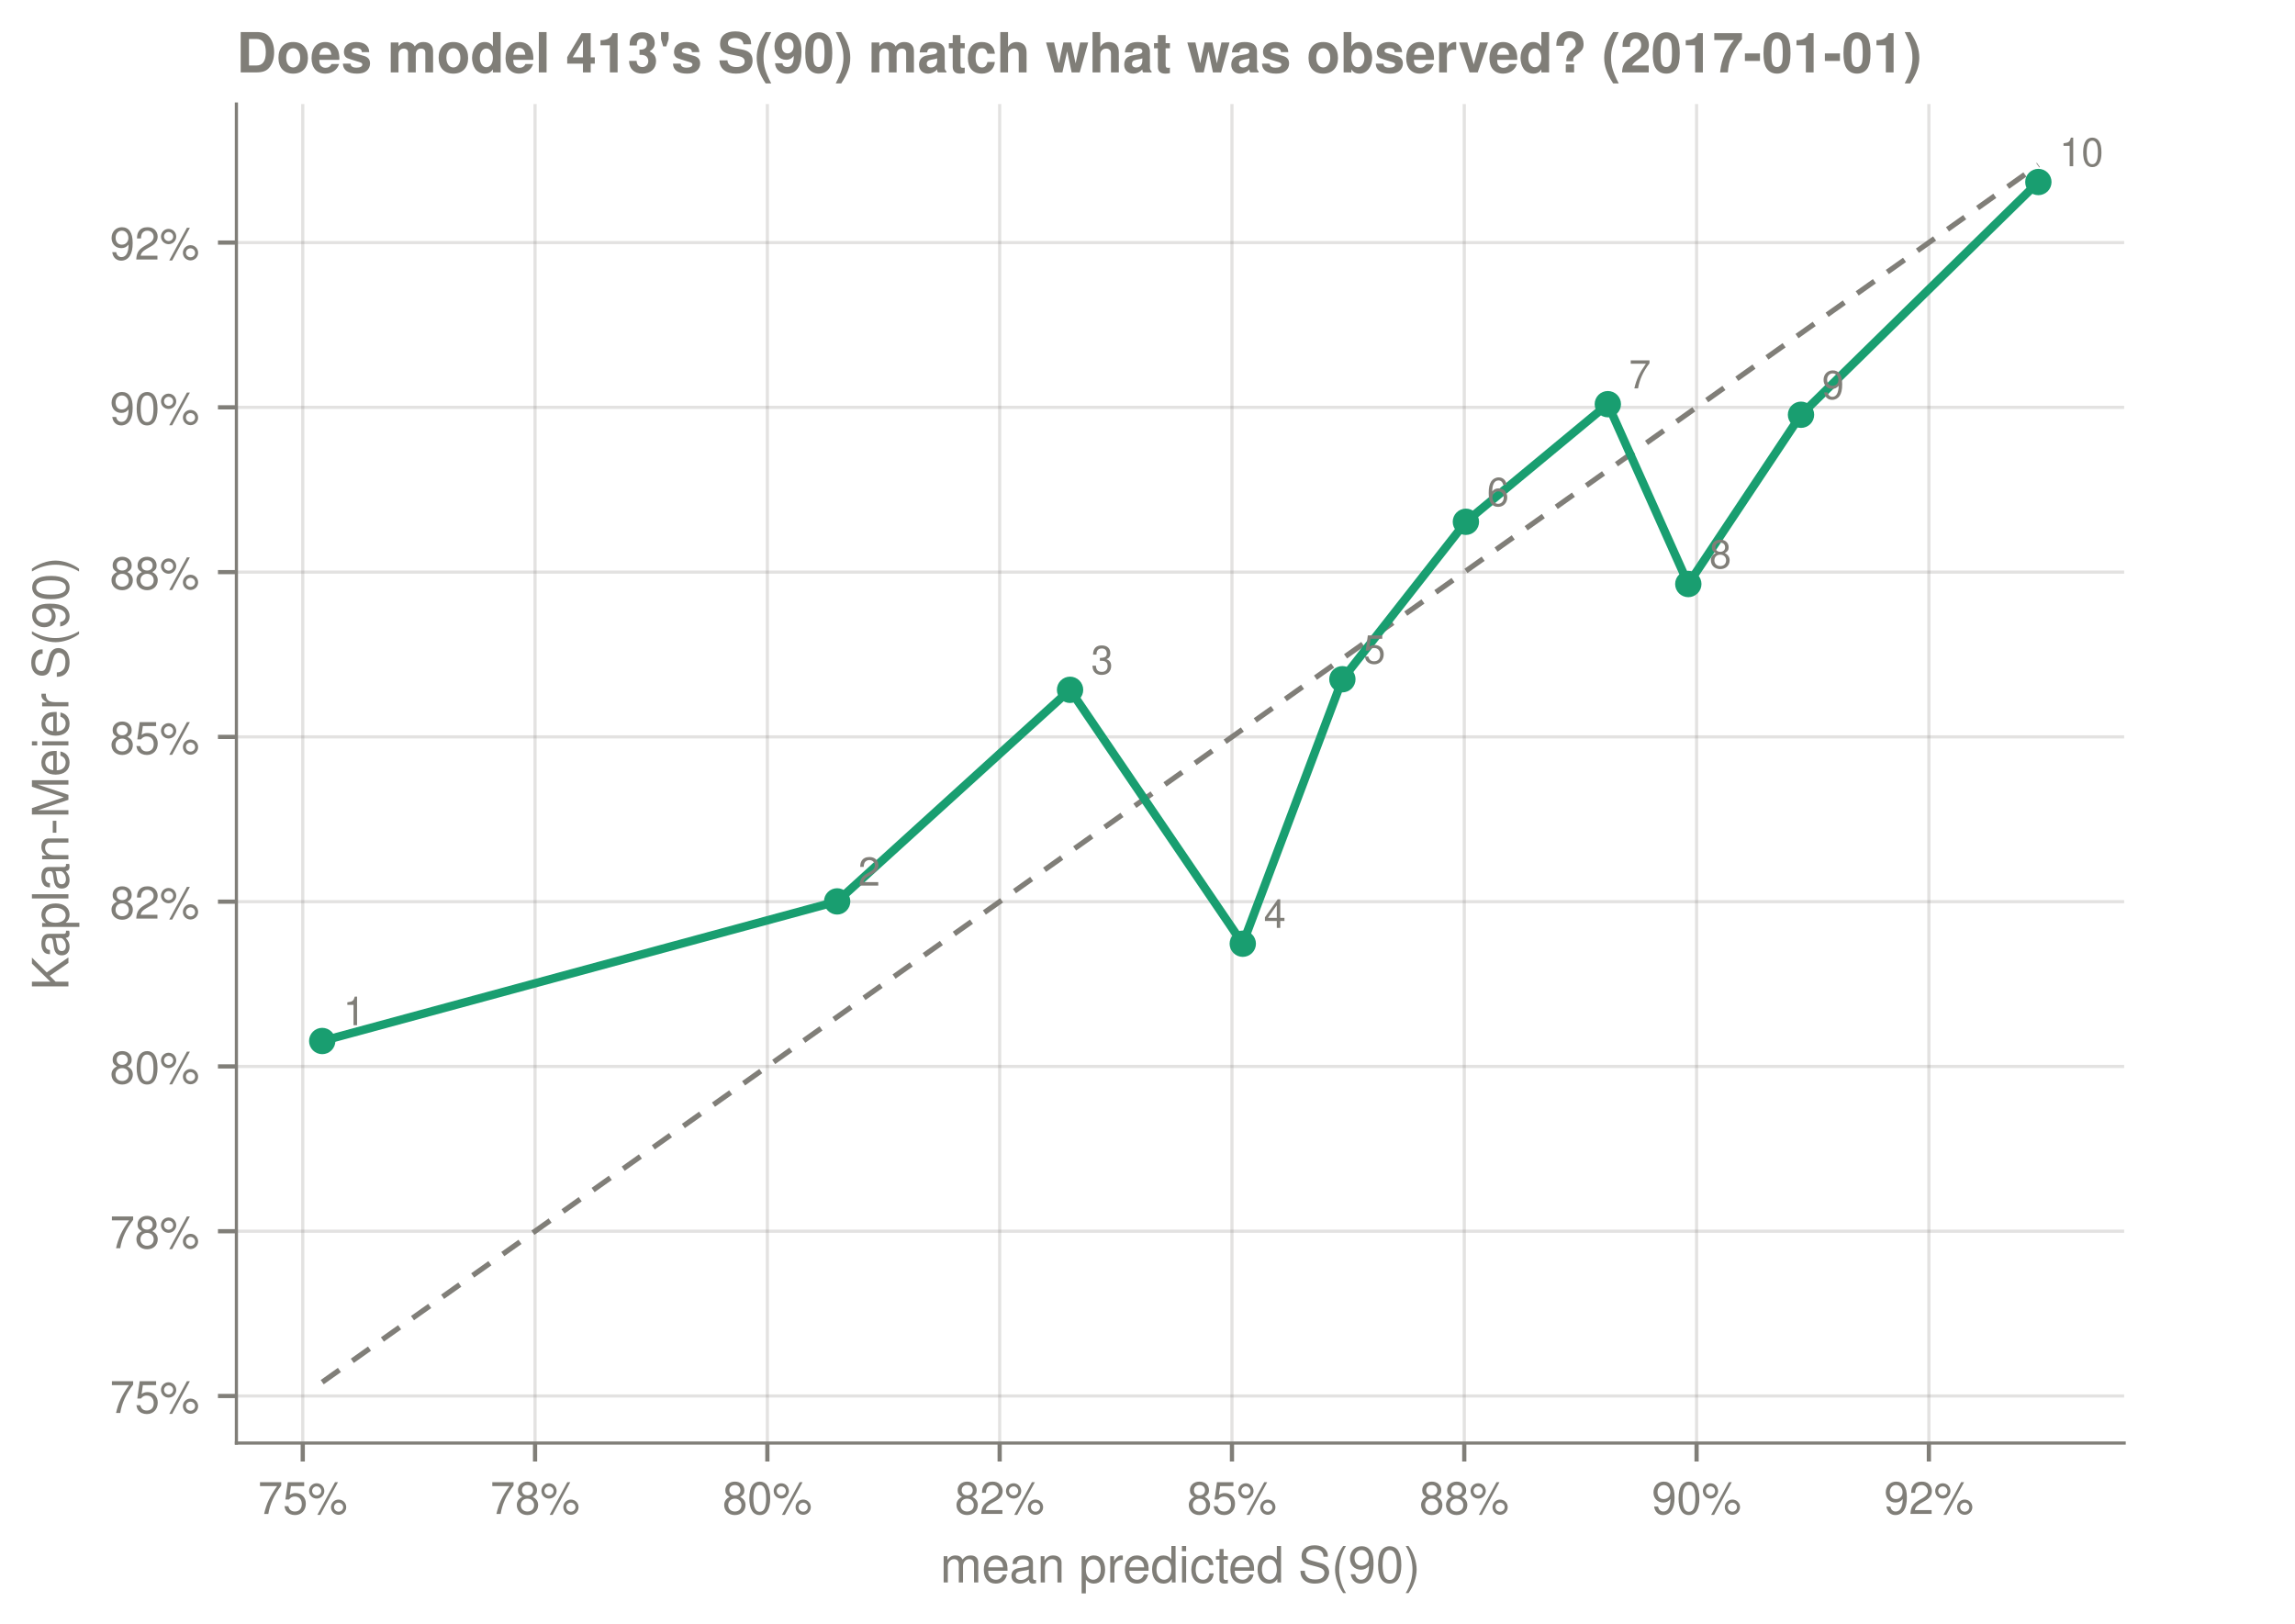
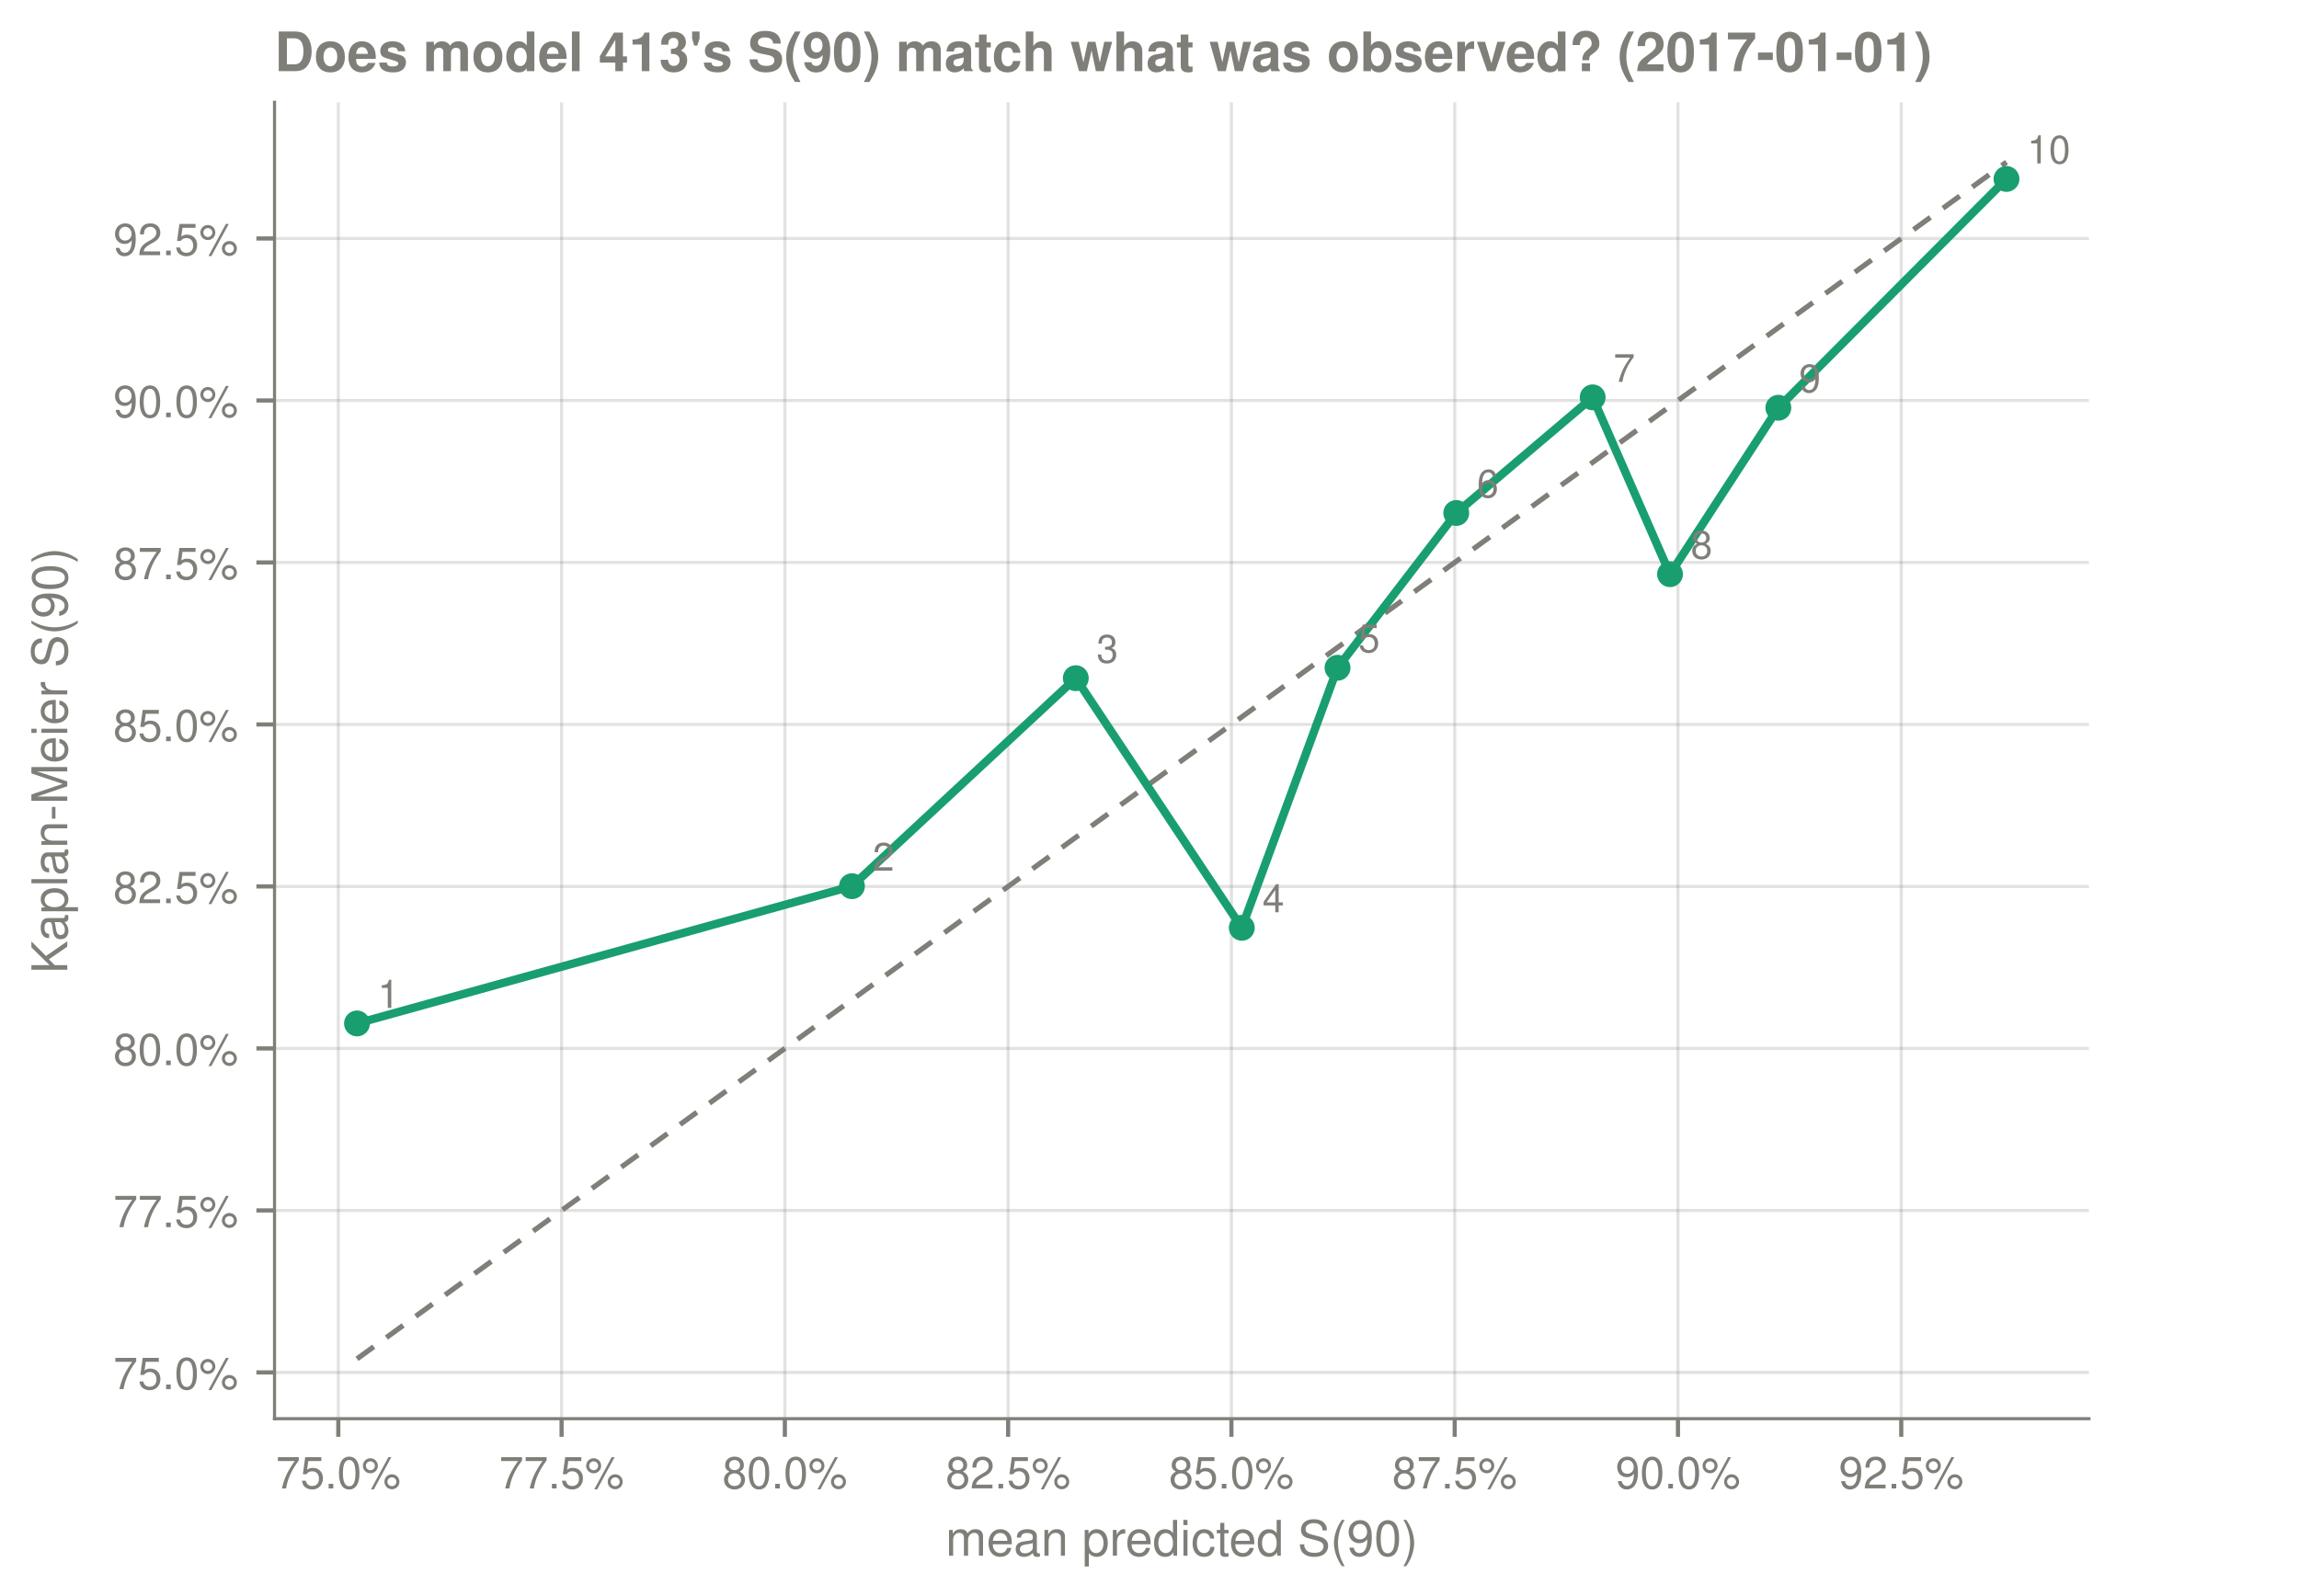
- <svg xmlns="http://www.w3.org/2000/svg" xmlns:xlink="http://www.w3.org/1999/xlink" width="435.366pt" height="307.92pt" viewBox="0 0 435.366 307.92" version="1.1">
+ <svg xmlns="http://www.w3.org/2000/svg" xmlns:xlink="http://www.w3.org/1999/xlink" width="443.476pt" height="307.92pt" viewBox="0 0 443.476 307.92" version="1.1">
  <defs>
    <style type="text/css">*{stroke-linejoin: round; stroke-linecap: butt}</style>
  </defs>
  <g id="figure_1">
    <g id="patch_1">
-       <path d="M 0 307.92  L 435.366 307.92  L 435.366 0  L 0 0  L 0 307.92  z " style="fill: none" />
+       <path d="M 0 307.92  L 443.476 307.92  L 443.476 0  L 0 0  L 0 307.92  z " style="fill: none" />
    </g>
    <g id="axes_1">
      <g id="patch_2">
-         <path d="M 44.847 273.739  L 402.96 273.739  L 402.96 19.738  L 44.847 19.738  L 44.847 273.739  z " style="fill: none" />
+         <path d="M 52.956 273.739  L 402.96 273.739  L 402.96 19.738  L 52.956 19.738  L 52.956 273.739  z " style="fill: none" />
      </g>
      <g id="matplotlib.axis_1">
        <g id="xtick_1">
          <g id="line2d_1">
-             <path d="M 57.433 273.739  L 57.433 19.738  " clip-path="url(#p5c949aa189)" style="fill: none; stroke: #807e78; stroke-opacity: 0.22; stroke-width: 0.6; stroke-linecap: round" />
+             <path d="M 65.258 273.739  L 65.258 19.738  " clip-path="url(#p48cd5948ad)" style="fill: none; stroke: #807e78; stroke-opacity: 0.22; stroke-width: 0.6; stroke-linecap: round" />
          </g>
          <g id="line2d_2">
            <defs>
              <path id="m7ca76c869c" d="M 0 0  L 0 3.5  " style="stroke: #807e78; stroke-width: 0.8" />
            </defs>
            <g>
-               <use xlink:href="#m7ca76c869c" x="57.433" y="273.739" style="fill: #807e78; stroke: #807e78; stroke-width: 0.8" />
+               <use xlink:href="#m7ca76c869c" x="65.258" y="273.739" style="fill: #807e78; stroke: #807e78; stroke-width: 0.8" />
            </g>
          </g>
          <g id="text_1">
-             <text style="font-size: 8.5px; font-family: system-ui, -apple-system, 'Segoe UI', Helvetica, Arial, sans-serif; text-anchor: middle; fill: #807e78" x="57.433" y="287.198" transform="rotate(-0 57.43348 287.1976)">75%</text>
+             <text style="font-size: 8.5px; font-family: system-ui, -apple-system, 'Segoe UI', Helvetica, Arial, sans-serif; text-anchor: middle; fill: #807e78" x="65.258" y="287.198" transform="rotate(-0 65.25799 287.1976)">75.0%</text>
          </g>
        </g>
        <g id="xtick_2">
          <g id="line2d_3">
-             <path d="M 101.502 273.739  L 101.502 19.738  " clip-path="url(#p5c949aa189)" style="fill: none; stroke: #807e78; stroke-opacity: 0.22; stroke-width: 0.6; stroke-linecap: round" />
+             <path d="M 108.328 273.739  L 108.328 19.738  " clip-path="url(#p48cd5948ad)" style="fill: none; stroke: #807e78; stroke-opacity: 0.22; stroke-width: 0.6; stroke-linecap: round" />
          </g>
          <g id="line2d_4">
            <g>
-               <use xlink:href="#m7ca76c869c" x="101.502" y="273.739" style="fill: #807e78; stroke: #807e78; stroke-width: 0.8" />
+               <use xlink:href="#m7ca76c869c" x="108.328" y="273.739" style="fill: #807e78; stroke: #807e78; stroke-width: 0.8" />
            </g>
          </g>
          <g id="text_2">
-             <text style="font-size: 8.5px; font-family: system-ui, -apple-system, 'Segoe UI', Helvetica, Arial, sans-serif; text-anchor: middle; fill: #807e78" x="101.502" y="287.198" transform="rotate(-0 101.5019 287.1976)">78%</text>
+             <text style="font-size: 8.5px; font-family: system-ui, -apple-system, 'Segoe UI', Helvetica, Arial, sans-serif; text-anchor: middle; fill: #807e78" x="108.328" y="287.198" transform="rotate(-0 108.3284 287.1976)">77.5%</text>
          </g>
        </g>
        <g id="xtick_3">
          <g id="line2d_5">
-             <path d="M 145.57 273.739  L 145.57 19.738  " clip-path="url(#p5c949aa189)" style="fill: none; stroke: #807e78; stroke-opacity: 0.22; stroke-width: 0.6; stroke-linecap: round" />
+             <path d="M 151.399 273.739  L 151.399 19.738  " clip-path="url(#p48cd5948ad)" style="fill: none; stroke: #807e78; stroke-opacity: 0.22; stroke-width: 0.6; stroke-linecap: round" />
          </g>
          <g id="line2d_6">
            <g>
-               <use xlink:href="#m7ca76c869c" x="145.57" y="273.739" style="fill: #807e78; stroke: #807e78; stroke-width: 0.8" />
+               <use xlink:href="#m7ca76c869c" x="151.399" y="273.739" style="fill: #807e78; stroke: #807e78; stroke-width: 0.8" />
            </g>
          </g>
          <g id="text_3">
-             <text style="font-size: 8.5px; font-family: system-ui, -apple-system, 'Segoe UI', Helvetica, Arial, sans-serif; text-anchor: middle; fill: #807e78" x="145.57" y="287.198" transform="rotate(-0 145.5702 287.1976)">80%</text>
+             <text style="font-size: 8.5px; font-family: system-ui, -apple-system, 'Segoe UI', Helvetica, Arial, sans-serif; text-anchor: middle; fill: #807e78" x="151.399" y="287.198" transform="rotate(-0 151.3989 287.1976)">80.0%</text>
          </g>
        </g>
        <g id="xtick_4">
          <g id="line2d_7">
-             <path d="M 189.639 273.739  L 189.639 19.738  " clip-path="url(#p5c949aa189)" style="fill: none; stroke: #807e78; stroke-opacity: 0.22; stroke-width: 0.6; stroke-linecap: round" />
+             <path d="M 194.469 273.739  L 194.469 19.738  " clip-path="url(#p48cd5948ad)" style="fill: none; stroke: #807e78; stroke-opacity: 0.22; stroke-width: 0.6; stroke-linecap: round" />
          </g>
          <g id="line2d_8">
            <g>
-               <use xlink:href="#m7ca76c869c" x="189.639" y="273.739" style="fill: #807e78; stroke: #807e78; stroke-width: 0.8" />
+               <use xlink:href="#m7ca76c869c" x="194.469" y="273.739" style="fill: #807e78; stroke: #807e78; stroke-width: 0.8" />
            </g>
          </g>
          <g id="text_4">
-             <text style="font-size: 8.5px; font-family: system-ui, -apple-system, 'Segoe UI', Helvetica, Arial, sans-serif; text-anchor: middle; fill: #807e78" x="189.639" y="287.198" transform="rotate(-0 189.6386 287.1976)">82%</text>
+             <text style="font-size: 8.5px; font-family: system-ui, -apple-system, 'Segoe UI', Helvetica, Arial, sans-serif; text-anchor: middle; fill: #807e78" x="194.469" y="287.198" transform="rotate(-0 194.4693 287.1976)">82.5%</text>
          </g>
        </g>
        <g id="xtick_5">
          <g id="line2d_9">
-             <path d="M 233.707 273.739  L 233.707 19.738  " clip-path="url(#p5c949aa189)" style="fill: none; stroke: #807e78; stroke-opacity: 0.22; stroke-width: 0.6; stroke-linecap: round" />
+             <path d="M 237.54 273.739  L 237.54 19.738  " clip-path="url(#p48cd5948ad)" style="fill: none; stroke: #807e78; stroke-opacity: 0.22; stroke-width: 0.6; stroke-linecap: round" />
          </g>
          <g id="line2d_10">
            <g>
-               <use xlink:href="#m7ca76c869c" x="233.707" y="273.739" style="fill: #807e78; stroke: #807e78; stroke-width: 0.8" />
+               <use xlink:href="#m7ca76c869c" x="237.54" y="273.739" style="fill: #807e78; stroke: #807e78; stroke-width: 0.8" />
            </g>
          </g>
          <g id="text_5">
-             <text style="font-size: 8.5px; font-family: system-ui, -apple-system, 'Segoe UI', Helvetica, Arial, sans-serif; text-anchor: middle; fill: #807e78" x="233.707" y="287.198" transform="rotate(-0 233.707 287.1976)">85%</text>
+             <text style="font-size: 8.5px; font-family: system-ui, -apple-system, 'Segoe UI', Helvetica, Arial, sans-serif; text-anchor: middle; fill: #807e78" x="237.54" y="287.198" transform="rotate(-0 237.5398 287.1976)">85.0%</text>
          </g>
        </g>
        <g id="xtick_6">
          <g id="line2d_11">
-             <path d="M 277.775 273.739  L 277.775 19.738  " clip-path="url(#p5c949aa189)" style="fill: none; stroke: #807e78; stroke-opacity: 0.22; stroke-width: 0.6; stroke-linecap: round" />
+             <path d="M 280.61 273.739  L 280.61 19.738  " clip-path="url(#p48cd5948ad)" style="fill: none; stroke: #807e78; stroke-opacity: 0.22; stroke-width: 0.6; stroke-linecap: round" />
          </g>
          <g id="line2d_12">
            <g>
-               <use xlink:href="#m7ca76c869c" x="277.775" y="273.739" style="fill: #807e78; stroke: #807e78; stroke-width: 0.8" />
+               <use xlink:href="#m7ca76c869c" x="280.61" y="273.739" style="fill: #807e78; stroke: #807e78; stroke-width: 0.8" />
            </g>
          </g>
          <g id="text_6">
-             <text style="font-size: 8.5px; font-family: system-ui, -apple-system, 'Segoe UI', Helvetica, Arial, sans-serif; text-anchor: middle; fill: #807e78" x="277.775" y="287.198" transform="rotate(-0 277.7754 287.1976)">88%</text>
+             <text style="font-size: 8.5px; font-family: system-ui, -apple-system, 'Segoe UI', Helvetica, Arial, sans-serif; text-anchor: middle; fill: #807e78" x="280.61" y="287.198" transform="rotate(-0 280.6102 287.1976)">87.5%</text>
          </g>
        </g>
        <g id="xtick_7">
          <g id="line2d_13">
-             <path d="M 321.844 273.739  L 321.844 19.738  " clip-path="url(#p5c949aa189)" style="fill: none; stroke: #807e78; stroke-opacity: 0.22; stroke-width: 0.6; stroke-linecap: round" />
+             <path d="M 323.681 273.739  L 323.681 19.738  " clip-path="url(#p48cd5948ad)" style="fill: none; stroke: #807e78; stroke-opacity: 0.22; stroke-width: 0.6; stroke-linecap: round" />
          </g>
          <g id="line2d_14">
            <g>
-               <use xlink:href="#m7ca76c869c" x="321.844" y="273.739" style="fill: #807e78; stroke: #807e78; stroke-width: 0.8" />
+               <use xlink:href="#m7ca76c869c" x="323.681" y="273.739" style="fill: #807e78; stroke: #807e78; stroke-width: 0.8" />
            </g>
          </g>
          <g id="text_7">
-             <text style="font-size: 8.5px; font-family: system-ui, -apple-system, 'Segoe UI', Helvetica, Arial, sans-serif; text-anchor: middle; fill: #807e78" x="321.844" y="287.198" transform="rotate(-0 321.8438 287.1976)">90%</text>
+             <text style="font-size: 8.5px; font-family: system-ui, -apple-system, 'Segoe UI', Helvetica, Arial, sans-serif; text-anchor: middle; fill: #807e78" x="323.681" y="287.198" transform="rotate(-0 323.6806 287.1976)">90.0%</text>
          </g>
        </g>
        <g id="xtick_8">
          <g id="line2d_15">
-             <path d="M 365.912 273.739  L 365.912 19.738  " clip-path="url(#p5c949aa189)" style="fill: none; stroke: #807e78; stroke-opacity: 0.22; stroke-width: 0.6; stroke-linecap: round" />
+             <path d="M 366.751 273.739  L 366.751 19.738  " clip-path="url(#p48cd5948ad)" style="fill: none; stroke: #807e78; stroke-opacity: 0.22; stroke-width: 0.6; stroke-linecap: round" />
          </g>
          <g id="line2d_16">
            <g>
-               <use xlink:href="#m7ca76c869c" x="365.912" y="273.739" style="fill: #807e78; stroke: #807e78; stroke-width: 0.8" />
+               <use xlink:href="#m7ca76c869c" x="366.751" y="273.739" style="fill: #807e78; stroke: #807e78; stroke-width: 0.8" />
            </g>
          </g>
          <g id="text_8">
-             <text style="font-size: 8.5px; font-family: system-ui, -apple-system, 'Segoe UI', Helvetica, Arial, sans-serif; text-anchor: middle; fill: #807e78" x="365.912" y="287.198" transform="rotate(-0 365.9121 287.1976)">92%</text>
+             <text style="font-size: 8.5px; font-family: system-ui, -apple-system, 'Segoe UI', Helvetica, Arial, sans-serif; text-anchor: middle; fill: #807e78" x="366.751" y="287.198" transform="rotate(-0 366.7511 287.1976)">92.5%</text>
          </g>
        </g>
        <g id="text_9">
-           <text style="font-size: 9.5px; font-family: system-ui, -apple-system, 'Segoe UI', Helvetica, Arial, sans-serif; text-anchor: middle; fill: #807e78" x="223.903" y="300.184" transform="rotate(-0 223.9032 300.1838)">mean predicted S(90)</text>
+           <text style="font-size: 9.5px; font-family: system-ui, -apple-system, 'Segoe UI', Helvetica, Arial, sans-serif; text-anchor: middle; fill: #807e78" x="227.958" y="300.184" transform="rotate(-0 227.9579 300.1838)">mean predicted S(90)</text>
        </g>
      </g>
      <g id="matplotlib.axis_2">
        <g id="ytick_1">
          <g id="line2d_17">
-             <path d="M 44.847 264.811  L 402.96 264.811  " clip-path="url(#p5c949aa189)" style="fill: none; stroke: #807e78; stroke-opacity: 0.22; stroke-width: 0.6; stroke-linecap: round" />
+             <path d="M 52.956 264.811  L 402.96 264.811  " clip-path="url(#p48cd5948ad)" style="fill: none; stroke: #807e78; stroke-opacity: 0.22; stroke-width: 0.6; stroke-linecap: round" />
          </g>
          <g id="line2d_18">
            <defs>
              <path id="m4a74f7f7e6" d="M 0 0  L -3.5 0  " style="stroke: #807e78; stroke-width: 0.8" />
            </defs>
            <g>
-               <use xlink:href="#m4a74f7f7e6" x="44.847" y="264.811" style="fill: #807e78; stroke: #807e78; stroke-width: 0.8" />
+               <use xlink:href="#m4a74f7f7e6" x="52.956" y="264.811" style="fill: #807e78; stroke: #807e78; stroke-width: 0.8" />
            </g>
          </g>
          <g id="text_10">
-             <text style="font-size: 8.5px; font-family: system-ui, -apple-system, 'Segoe UI', Helvetica, Arial, sans-serif; text-anchor: end; fill: #807e78" x="37.847" y="268.041" transform="rotate(-0 37.8468 268.0408)">75%</text>
+             <text style="font-size: 8.5px; font-family: system-ui, -apple-system, 'Segoe UI', Helvetica, Arial, sans-serif; text-anchor: end; fill: #807e78" x="45.956" y="268.041" transform="rotate(-0 45.95633 268.0408)">75.0%</text>
          </g>
        </g>
        <g id="ytick_2">
          <g id="line2d_19">
-             <path d="M 44.847 233.555  L 402.96 233.555  " clip-path="url(#p5c949aa189)" style="fill: none; stroke: #807e78; stroke-opacity: 0.22; stroke-width: 0.6; stroke-linecap: round" />
+             <path d="M 52.956 233.555  L 402.96 233.555  " clip-path="url(#p48cd5948ad)" style="fill: none; stroke: #807e78; stroke-opacity: 0.22; stroke-width: 0.6; stroke-linecap: round" />
          </g>
          <g id="line2d_20">
            <g>
-               <use xlink:href="#m4a74f7f7e6" x="44.847" y="233.555" style="fill: #807e78; stroke: #807e78; stroke-width: 0.8" />
+               <use xlink:href="#m4a74f7f7e6" x="52.956" y="233.555" style="fill: #807e78; stroke: #807e78; stroke-width: 0.8" />
            </g>
          </g>
          <g id="text_11">
-             <text style="font-size: 8.5px; font-family: system-ui, -apple-system, 'Segoe UI', Helvetica, Arial, sans-serif; text-anchor: end; fill: #807e78" x="37.847" y="236.784" transform="rotate(-0 37.8468 236.7842)">78%</text>
+             <text style="font-size: 8.5px; font-family: system-ui, -apple-system, 'Segoe UI', Helvetica, Arial, sans-serif; text-anchor: end; fill: #807e78" x="45.956" y="236.784" transform="rotate(-0 45.95633 236.7842)">77.5%</text>
          </g>
        </g>
        <g id="ytick_3">
          <g id="line2d_21">
-             <path d="M 44.847 202.298  L 402.96 202.298  " clip-path="url(#p5c949aa189)" style="fill: none; stroke: #807e78; stroke-opacity: 0.22; stroke-width: 0.6; stroke-linecap: round" />
+             <path d="M 52.956 202.298  L 402.96 202.298  " clip-path="url(#p48cd5948ad)" style="fill: none; stroke: #807e78; stroke-opacity: 0.22; stroke-width: 0.6; stroke-linecap: round" />
          </g>
          <g id="line2d_22">
            <g>
-               <use xlink:href="#m4a74f7f7e6" x="44.847" y="202.298" style="fill: #807e78; stroke: #807e78; stroke-width: 0.8" />
+               <use xlink:href="#m4a74f7f7e6" x="52.956" y="202.298" style="fill: #807e78; stroke: #807e78; stroke-width: 0.8" />
            </g>
          </g>
          <g id="text_12">
-             <text style="font-size: 8.5px; font-family: system-ui, -apple-system, 'Segoe UI', Helvetica, Arial, sans-serif; text-anchor: end; fill: #807e78" x="37.847" y="205.528" transform="rotate(-0 37.8468 205.5276)">80%</text>
+             <text style="font-size: 8.5px; font-family: system-ui, -apple-system, 'Segoe UI', Helvetica, Arial, sans-serif; text-anchor: end; fill: #807e78" x="45.956" y="205.528" transform="rotate(-0 45.95633 205.5276)">80.0%</text>
          </g>
        </g>
        <g id="ytick_4">
          <g id="line2d_23">
-             <path d="M 44.847 171.042  L 402.96 171.042  " clip-path="url(#p5c949aa189)" style="fill: none; stroke: #807e78; stroke-opacity: 0.22; stroke-width: 0.6; stroke-linecap: round" />
+             <path d="M 52.956 171.042  L 402.96 171.042  " clip-path="url(#p48cd5948ad)" style="fill: none; stroke: #807e78; stroke-opacity: 0.22; stroke-width: 0.6; stroke-linecap: round" />
          </g>
          <g id="line2d_24">
            <g>
-               <use xlink:href="#m4a74f7f7e6" x="44.847" y="171.042" style="fill: #807e78; stroke: #807e78; stroke-width: 0.8" />
+               <use xlink:href="#m4a74f7f7e6" x="52.956" y="171.042" style="fill: #807e78; stroke: #807e78; stroke-width: 0.8" />
            </g>
          </g>
          <g id="text_13">
-             <text style="font-size: 8.5px; font-family: system-ui, -apple-system, 'Segoe UI', Helvetica, Arial, sans-serif; text-anchor: end; fill: #807e78" x="37.847" y="174.271" transform="rotate(-0 37.8468 174.271)">82%</text>
+             <text style="font-size: 8.5px; font-family: system-ui, -apple-system, 'Segoe UI', Helvetica, Arial, sans-serif; text-anchor: end; fill: #807e78" x="45.956" y="174.271" transform="rotate(-0 45.95633 174.271)">82.5%</text>
          </g>
        </g>
        <g id="ytick_5">
          <g id="line2d_25">
-             <path d="M 44.847 139.785  L 402.96 139.785  " clip-path="url(#p5c949aa189)" style="fill: none; stroke: #807e78; stroke-opacity: 0.22; stroke-width: 0.6; stroke-linecap: round" />
+             <path d="M 52.956 139.785  L 402.96 139.785  " clip-path="url(#p48cd5948ad)" style="fill: none; stroke: #807e78; stroke-opacity: 0.22; stroke-width: 0.6; stroke-linecap: round" />
          </g>
          <g id="line2d_26">
            <g>
-               <use xlink:href="#m4a74f7f7e6" x="44.847" y="139.785" style="fill: #807e78; stroke: #807e78; stroke-width: 0.8" />
+               <use xlink:href="#m4a74f7f7e6" x="52.956" y="139.785" style="fill: #807e78; stroke: #807e78; stroke-width: 0.8" />
            </g>
          </g>
          <g id="text_14">
-             <text style="font-size: 8.5px; font-family: system-ui, -apple-system, 'Segoe UI', Helvetica, Arial, sans-serif; text-anchor: end; fill: #807e78" x="37.847" y="143.014" transform="rotate(-0 37.8468 143.0143)">85%</text>
+             <text style="font-size: 8.5px; font-family: system-ui, -apple-system, 'Segoe UI', Helvetica, Arial, sans-serif; text-anchor: end; fill: #807e78" x="45.956" y="143.014" transform="rotate(-0 45.95633 143.0143)">85.0%</text>
          </g>
        </g>
        <g id="ytick_6">
          <g id="line2d_27">
-             <path d="M 44.847 108.528  L 402.96 108.528  " clip-path="url(#p5c949aa189)" style="fill: none; stroke: #807e78; stroke-opacity: 0.22; stroke-width: 0.6; stroke-linecap: round" />
+             <path d="M 52.956 108.528  L 402.96 108.528  " clip-path="url(#p48cd5948ad)" style="fill: none; stroke: #807e78; stroke-opacity: 0.22; stroke-width: 0.6; stroke-linecap: round" />
          </g>
          <g id="line2d_28">
            <g>
-               <use xlink:href="#m4a74f7f7e6" x="44.847" y="108.528" style="fill: #807e78; stroke: #807e78; stroke-width: 0.8" />
+               <use xlink:href="#m4a74f7f7e6" x="52.956" y="108.528" style="fill: #807e78; stroke: #807e78; stroke-width: 0.8" />
            </g>
          </g>
          <g id="text_15">
-             <text style="font-size: 8.5px; font-family: system-ui, -apple-system, 'Segoe UI', Helvetica, Arial, sans-serif; text-anchor: end; fill: #807e78" x="37.847" y="111.758" transform="rotate(-0 37.8468 111.7577)">88%</text>
+             <text style="font-size: 8.5px; font-family: system-ui, -apple-system, 'Segoe UI', Helvetica, Arial, sans-serif; text-anchor: end; fill: #807e78" x="45.956" y="111.758" transform="rotate(-0 45.95633 111.7577)">87.5%</text>
          </g>
        </g>
        <g id="ytick_7">
          <g id="line2d_29">
-             <path d="M 44.847 77.272  L 402.96 77.272  " clip-path="url(#p5c949aa189)" style="fill: none; stroke: #807e78; stroke-opacity: 0.22; stroke-width: 0.6; stroke-linecap: round" />
+             <path d="M 52.956 77.272  L 402.96 77.272  " clip-path="url(#p48cd5948ad)" style="fill: none; stroke: #807e78; stroke-opacity: 0.22; stroke-width: 0.6; stroke-linecap: round" />
          </g>
          <g id="line2d_30">
            <g>
-               <use xlink:href="#m4a74f7f7e6" x="44.847" y="77.272" style="fill: #807e78; stroke: #807e78; stroke-width: 0.8" />
+               <use xlink:href="#m4a74f7f7e6" x="52.956" y="77.272" style="fill: #807e78; stroke: #807e78; stroke-width: 0.8" />
            </g>
          </g>
          <g id="text_16">
-             <text style="font-size: 8.5px; font-family: system-ui, -apple-system, 'Segoe UI', Helvetica, Arial, sans-serif; text-anchor: end; fill: #807e78" x="37.847" y="80.501" transform="rotate(-0 37.8468 80.50111)">90%</text>
+             <text style="font-size: 8.5px; font-family: system-ui, -apple-system, 'Segoe UI', Helvetica, Arial, sans-serif; text-anchor: end; fill: #807e78" x="45.956" y="80.501" transform="rotate(-0 45.95633 80.50111)">90.0%</text>
          </g>
        </g>
        <g id="ytick_8">
          <g id="line2d_31">
-             <path d="M 44.847 46.015  L 402.96 46.015  " clip-path="url(#p5c949aa189)" style="fill: none; stroke: #807e78; stroke-opacity: 0.22; stroke-width: 0.6; stroke-linecap: round" />
+             <path d="M 52.956 46.015  L 402.96 46.015  " clip-path="url(#p48cd5948ad)" style="fill: none; stroke: #807e78; stroke-opacity: 0.22; stroke-width: 0.6; stroke-linecap: round" />
          </g>
          <g id="line2d_32">
            <g>
-               <use xlink:href="#m4a74f7f7e6" x="44.847" y="46.015" style="fill: #807e78; stroke: #807e78; stroke-width: 0.8" />
+               <use xlink:href="#m4a74f7f7e6" x="52.956" y="46.015" style="fill: #807e78; stroke: #807e78; stroke-width: 0.8" />
            </g>
          </g>
          <g id="text_17">
-             <text style="font-size: 8.5px; font-family: system-ui, -apple-system, 'Segoe UI', Helvetica, Arial, sans-serif; text-anchor: end; fill: #807e78" x="37.847" y="49.244" transform="rotate(-0 37.8468 49.2445)">92%</text>
+             <text style="font-size: 8.5px; font-family: system-ui, -apple-system, 'Segoe UI', Helvetica, Arial, sans-serif; text-anchor: end; fill: #807e78" x="45.956" y="49.244" transform="rotate(-0 45.95633 49.2445)">92.5%</text>
          </g>
        </g>
        <g id="text_18">
          <text style="font-size: 9.5px; font-family: system-ui, -apple-system, 'Segoe UI', Helvetica, Arial, sans-serif; text-anchor: middle; fill: #807e78" x="12.979" y="146.739" transform="rotate(-90 12.97852 146.7386)">Kaplan-Meier S(90)</text>
        </g>
      </g>
      <g id="line2d_33">
-         <path d="M 61.125 262.193  L 386.682 31.284  " clip-path="url(#p5c949aa189)" style="fill: none; stroke-dasharray: 4,3; stroke-dashoffset: 0; stroke: #807e78" />
+         <path d="M 68.866 262.193  L 387.05 31.284  " clip-path="url(#p48cd5948ad)" style="fill: none; stroke-dasharray: 4,3; stroke-dashoffset: 0; stroke: #807e78" />
      </g>
      <g id="line2d_34">
-         <path d="M 61.125 197.474  L 158.81 170.991  L 202.992 130.855  L 235.757 179.019  L 254.651 128.848  L 278.083 98.981  L 305.008 76.67  L 320.274 110.786  L 341.654 78.677  L 386.682 34.526  " clip-path="url(#p5c949aa189)" style="fill: none; stroke: #199e70; stroke-width: 1.6; stroke-linecap: round" />
+         <path d="M 68.866 197.474  L 164.339 170.991  L 207.52 130.855  L 239.543 179.019  L 258.009 128.848  L 280.911 98.981  L 307.226 76.67  L 322.147 110.786  L 343.042 78.677  L 387.05 34.526  " clip-path="url(#p48cd5948ad)" style="fill: none; stroke: #199e70; stroke-width: 1.6; stroke-linecap: round" />
        <defs>
          <path id="m81ca222701" d="M 0 2  C 0.53 2 1.039 1.789 1.414 1.414  C 1.789 1.039 2 0.53 2 0  C 2 -0.53 1.789 -1.039 1.414 -1.414  C 1.039 -1.789 0.53 -2 0 -2  C -0.53 -2 -1.039 -1.789 -1.414 -1.414  C -1.789 -1.039 -2 -0.53 -2 0  C -2 0.53 -1.789 1.039 -1.414 1.414  C -1.039 1.789 -0.53 2 0 2  z " style="stroke: #199e70" />
        </defs>
-         <g clip-path="url(#p5c949aa189)">
-           <use xlink:href="#m81ca222701" x="61.125" y="197.474" style="fill: #199e70; stroke: #199e70" />
-           <use xlink:href="#m81ca222701" x="158.81" y="170.991" style="fill: #199e70; stroke: #199e70" />
-           <use xlink:href="#m81ca222701" x="202.992" y="130.855" style="fill: #199e70; stroke: #199e70" />
-           <use xlink:href="#m81ca222701" x="235.757" y="179.019" style="fill: #199e70; stroke: #199e70" />
-           <use xlink:href="#m81ca222701" x="254.651" y="128.848" style="fill: #199e70; stroke: #199e70" />
-           <use xlink:href="#m81ca222701" x="278.083" y="98.981" style="fill: #199e70; stroke: #199e70" />
-           <use xlink:href="#m81ca222701" x="305.008" y="76.67" style="fill: #199e70; stroke: #199e70" />
-           <use xlink:href="#m81ca222701" x="320.274" y="110.786" style="fill: #199e70; stroke: #199e70" />
-           <use xlink:href="#m81ca222701" x="341.654" y="78.677" style="fill: #199e70; stroke: #199e70" />
-           <use xlink:href="#m81ca222701" x="386.682" y="34.526" style="fill: #199e70; stroke: #199e70" />
+         <g clip-path="url(#p48cd5948ad)">
+           <use xlink:href="#m81ca222701" x="68.866" y="197.474" style="fill: #199e70; stroke: #199e70" />
+           <use xlink:href="#m81ca222701" x="164.339" y="170.991" style="fill: #199e70; stroke: #199e70" />
+           <use xlink:href="#m81ca222701" x="207.52" y="130.855" style="fill: #199e70; stroke: #199e70" />
+           <use xlink:href="#m81ca222701" x="239.543" y="179.019" style="fill: #199e70; stroke: #199e70" />
+           <use xlink:href="#m81ca222701" x="258.009" y="128.848" style="fill: #199e70; stroke: #199e70" />
+           <use xlink:href="#m81ca222701" x="280.911" y="98.981" style="fill: #199e70; stroke: #199e70" />
+           <use xlink:href="#m81ca222701" x="307.226" y="76.67" style="fill: #199e70; stroke: #199e70" />
+           <use xlink:href="#m81ca222701" x="322.147" y="110.786" style="fill: #199e70; stroke: #199e70" />
+           <use xlink:href="#m81ca222701" x="343.042" y="78.677" style="fill: #199e70; stroke: #199e70" />
+           <use xlink:href="#m81ca222701" x="387.05" y="34.526" style="fill: #199e70; stroke: #199e70" />
        </g>
      </g>
      <g id="patch_3">
-         <path d="M 44.847 273.739  L 44.847 19.738  " style="fill: none; stroke: #807e78; stroke-width: 0.6; stroke-linejoin: miter; stroke-linecap: square" />
+         <path d="M 52.956 273.739  L 52.956 19.738  " style="fill: none; stroke: #807e78; stroke-width: 0.6; stroke-linejoin: miter; stroke-linecap: square" />
      </g>
      <g id="patch_4">
-         <path d="M 44.847 273.739  L 402.96 273.739  " style="fill: none; stroke: #807e78; stroke-width: 0.6; stroke-linejoin: miter; stroke-linecap: square" />
+         <path d="M 52.956 273.739  L 402.96 273.739  " style="fill: none; stroke: #807e78; stroke-width: 0.6; stroke-linejoin: miter; stroke-linecap: square" />
      </g>
      <g id="text_19">
-         <text style="font-size: 7.5px; font-family: system-ui, -apple-system, 'Segoe UI', Helvetica, Arial, sans-serif; text-anchor: start; fill: #807e78" x="65.125" y="194.474" transform="rotate(-0 65.12465 194.4741)">1</text>
+         <text style="font-size: 7.5px; font-family: system-ui, -apple-system, 'Segoe UI', Helvetica, Arial, sans-serif; text-anchor: start; fill: #807e78" x="72.866" y="194.474" transform="rotate(-0 72.86556 194.4741)">1</text>
      </g>
      <g id="text_20">
-         <text style="font-size: 7.5px; font-family: system-ui, -apple-system, 'Segoe UI', Helvetica, Arial, sans-serif; text-anchor: start; fill: #807e78" x="162.81" y="167.991" transform="rotate(-0 162.8098 167.9915)">2</text>
+         <text style="font-size: 7.5px; font-family: system-ui, -apple-system, 'Segoe UI', Helvetica, Arial, sans-serif; text-anchor: start; fill: #807e78" x="168.339" y="167.991" transform="rotate(-0 168.3386 167.9915)">2</text>
      </g>
      <g id="text_21">
-         <text style="font-size: 7.5px; font-family: system-ui, -apple-system, 'Segoe UI', Helvetica, Arial, sans-serif; text-anchor: start; fill: #807e78" x="206.992" y="127.855" transform="rotate(-0 206.9921 127.8545)">3</text>
+         <text style="font-size: 7.5px; font-family: system-ui, -apple-system, 'Segoe UI', Helvetica, Arial, sans-serif; text-anchor: start; fill: #807e78" x="211.52" y="127.855" transform="rotate(-0 211.5204 127.8545)">3</text>
      </g>
      <g id="text_22">
-         <text style="font-size: 7.5px; font-family: system-ui, -apple-system, 'Segoe UI', Helvetica, Arial, sans-serif; text-anchor: start; fill: #807e78" x="239.757" y="176.019" transform="rotate(-0 239.757 176.0188)">4</text>
+         <text style="font-size: 7.5px; font-family: system-ui, -apple-system, 'Segoe UI', Helvetica, Arial, sans-serif; text-anchor: start; fill: #807e78" x="243.543" y="176.019" transform="rotate(-0 243.5434 176.0188)">4</text>
      </g>
      <g id="text_23">
-         <text style="font-size: 7.5px; font-family: system-ui, -apple-system, 'Segoe UI', Helvetica, Arial, sans-serif; text-anchor: start; fill: #807e78" x="258.651" y="125.848" transform="rotate(-0 258.6508 125.8477)">5</text>
+         <text style="font-size: 7.5px; font-family: system-ui, -apple-system, 'Segoe UI', Helvetica, Arial, sans-serif; text-anchor: start; fill: #807e78" x="262.009" y="125.848" transform="rotate(-0 262.0093 125.8477)">5</text>
      </g>
      <g id="text_24">
-         <text style="font-size: 7.5px; font-family: system-ui, -apple-system, 'Segoe UI', Helvetica, Arial, sans-serif; text-anchor: start; fill: #807e78" x="282.083" y="95.981" transform="rotate(-0 282.0829 95.98055)">6</text>
+         <text style="font-size: 7.5px; font-family: system-ui, -apple-system, 'Segoe UI', Helvetica, Arial, sans-serif; text-anchor: start; fill: #807e78" x="284.911" y="95.981" transform="rotate(-0 284.9108 95.98055)">6</text>
      </g>
      <g id="text_25">
-         <text style="font-size: 7.5px; font-family: system-ui, -apple-system, 'Segoe UI', Helvetica, Arial, sans-serif; text-anchor: start; fill: #807e78" x="309.008" y="73.67" transform="rotate(-0 309.008 73.66972)">7</text>
+         <text style="font-size: 7.5px; font-family: system-ui, -apple-system, 'Segoe UI', Helvetica, Arial, sans-serif; text-anchor: start; fill: #807e78" x="311.226" y="73.67" transform="rotate(-0 311.2261 73.66972)">7</text>
      </g>
      <g id="text_26">
-         <text style="font-size: 7.5px; font-family: system-ui, -apple-system, 'Segoe UI', Helvetica, Arial, sans-serif; text-anchor: start; fill: #807e78" x="324.274" y="107.786" transform="rotate(-0 324.2745 107.7861)">8</text>
+         <text style="font-size: 7.5px; font-family: system-ui, -apple-system, 'Segoe UI', Helvetica, Arial, sans-serif; text-anchor: start; fill: #807e78" x="326.147" y="107.786" transform="rotate(-0 326.1469 107.7861)">8</text>
      </g>
      <g id="text_27">
-         <text style="font-size: 7.5px; font-family: system-ui, -apple-system, 'Segoe UI', Helvetica, Arial, sans-serif; text-anchor: start; fill: #807e78" x="345.654" y="75.677" transform="rotate(-0 345.6538 75.67657)">9</text>
+         <text style="font-size: 7.5px; font-family: system-ui, -apple-system, 'Segoe UI', Helvetica, Arial, sans-serif; text-anchor: start; fill: #807e78" x="347.042" y="75.677" transform="rotate(-0 347.0421 75.67657)">9</text>
      </g>
      <g id="text_28">
-         <text style="font-size: 7.5px; font-family: system-ui, -apple-system, 'Segoe UI', Helvetica, Arial, sans-serif; text-anchor: start; fill: #807e78" x="390.682" y="31.526" transform="rotate(-0 390.6817 31.52597)">10</text>
+         <text style="font-size: 7.5px; font-family: system-ui, -apple-system, 'Segoe UI', Helvetica, Arial, sans-serif; text-anchor: start; fill: #807e78" x="391.05" y="31.526" transform="rotate(-0 391.0503 31.52597)">10</text>
      </g>
      <g id="text_29">
-         <text style="font-weight: 700; font-size: 10.5px; font-family: system-ui, -apple-system, 'Segoe UI', Helvetica, Arial, sans-serif; text-anchor: start; fill: #807e78" x="44.847" y="13.738" transform="rotate(-0 44.8468 13.73836)">Does model 413's S(90) match what was observed? (2017-01-01)</text>
+         <text style="font-weight: 700; font-size: 10.5px; font-family: system-ui, -apple-system, 'Segoe UI', Helvetica, Arial, sans-serif; text-anchor: start; fill: #807e78" x="52.956" y="13.738" transform="rotate(-0 52.95633 13.73836)">Does model 413's S(90) match what was observed? (2017-01-01)</text>
      </g>
    </g>
  </g>
  <defs>
-     <clipPath id="p5c949aa189">
-       <rect x="44.847" y="19.738" width="358.113" height="254.001" />
+     <clipPath id="p48cd5948ad">
+       <rect x="52.956" y="19.738" width="350.003" height="254.001" />
    </clipPath>
  </defs>
</svg>
